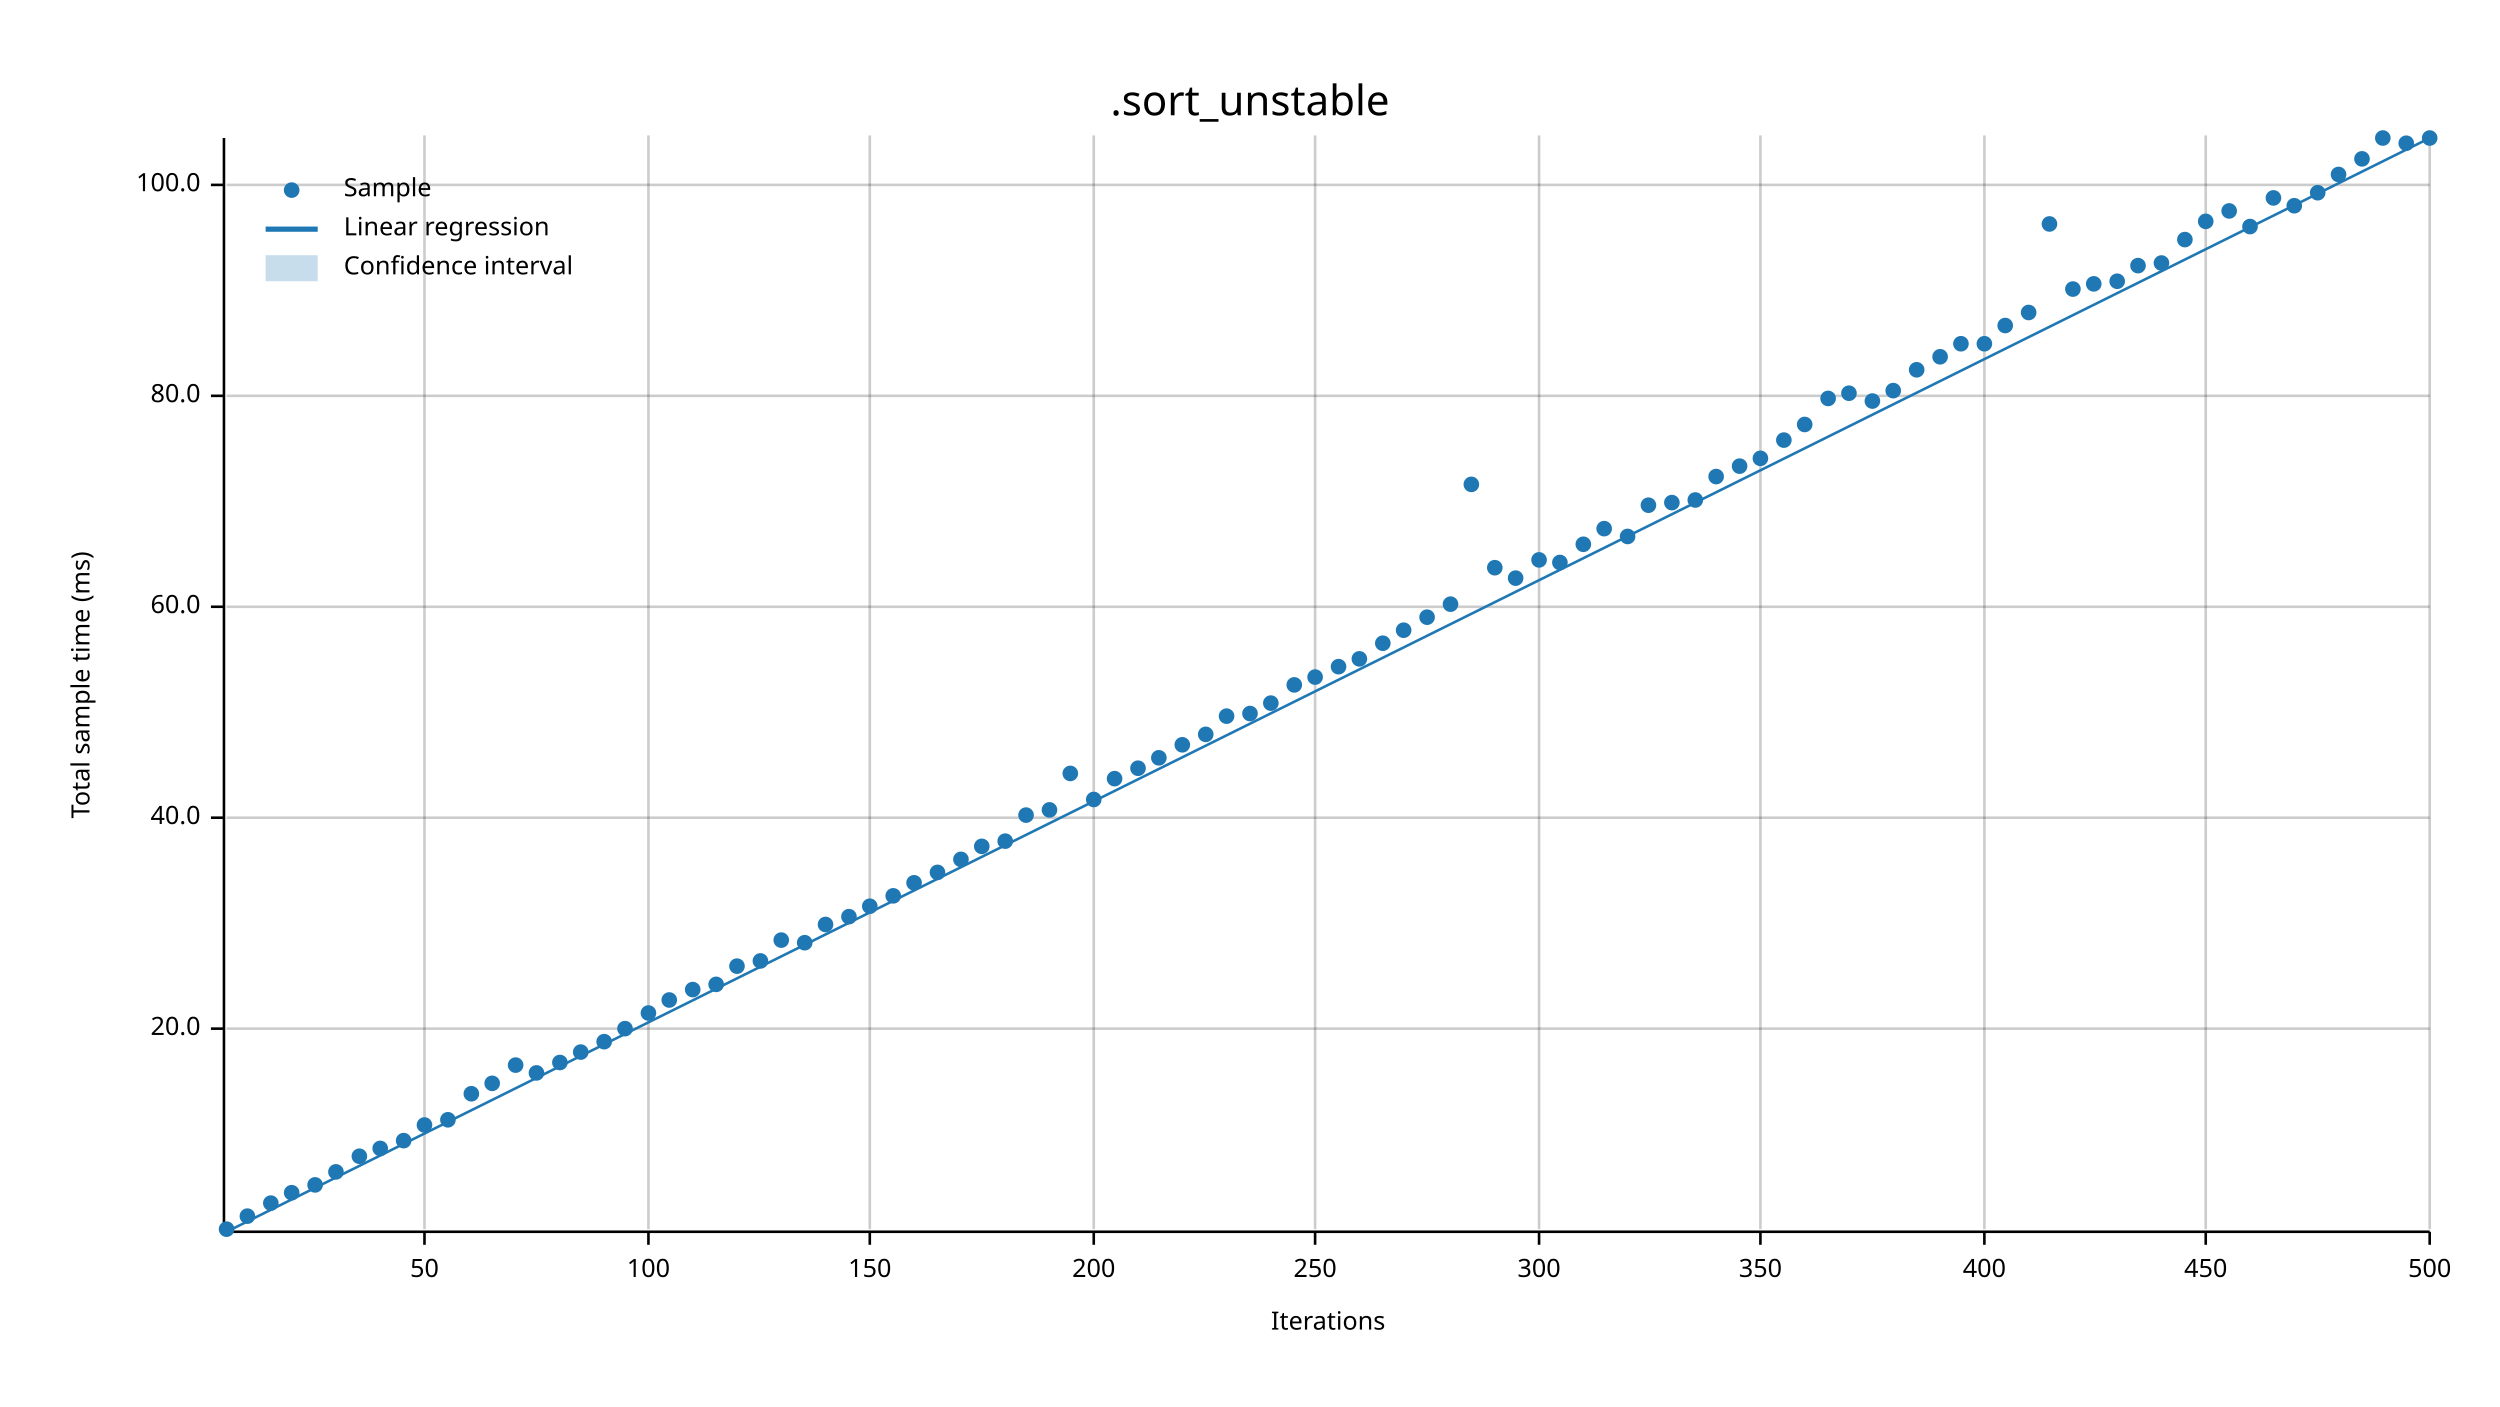
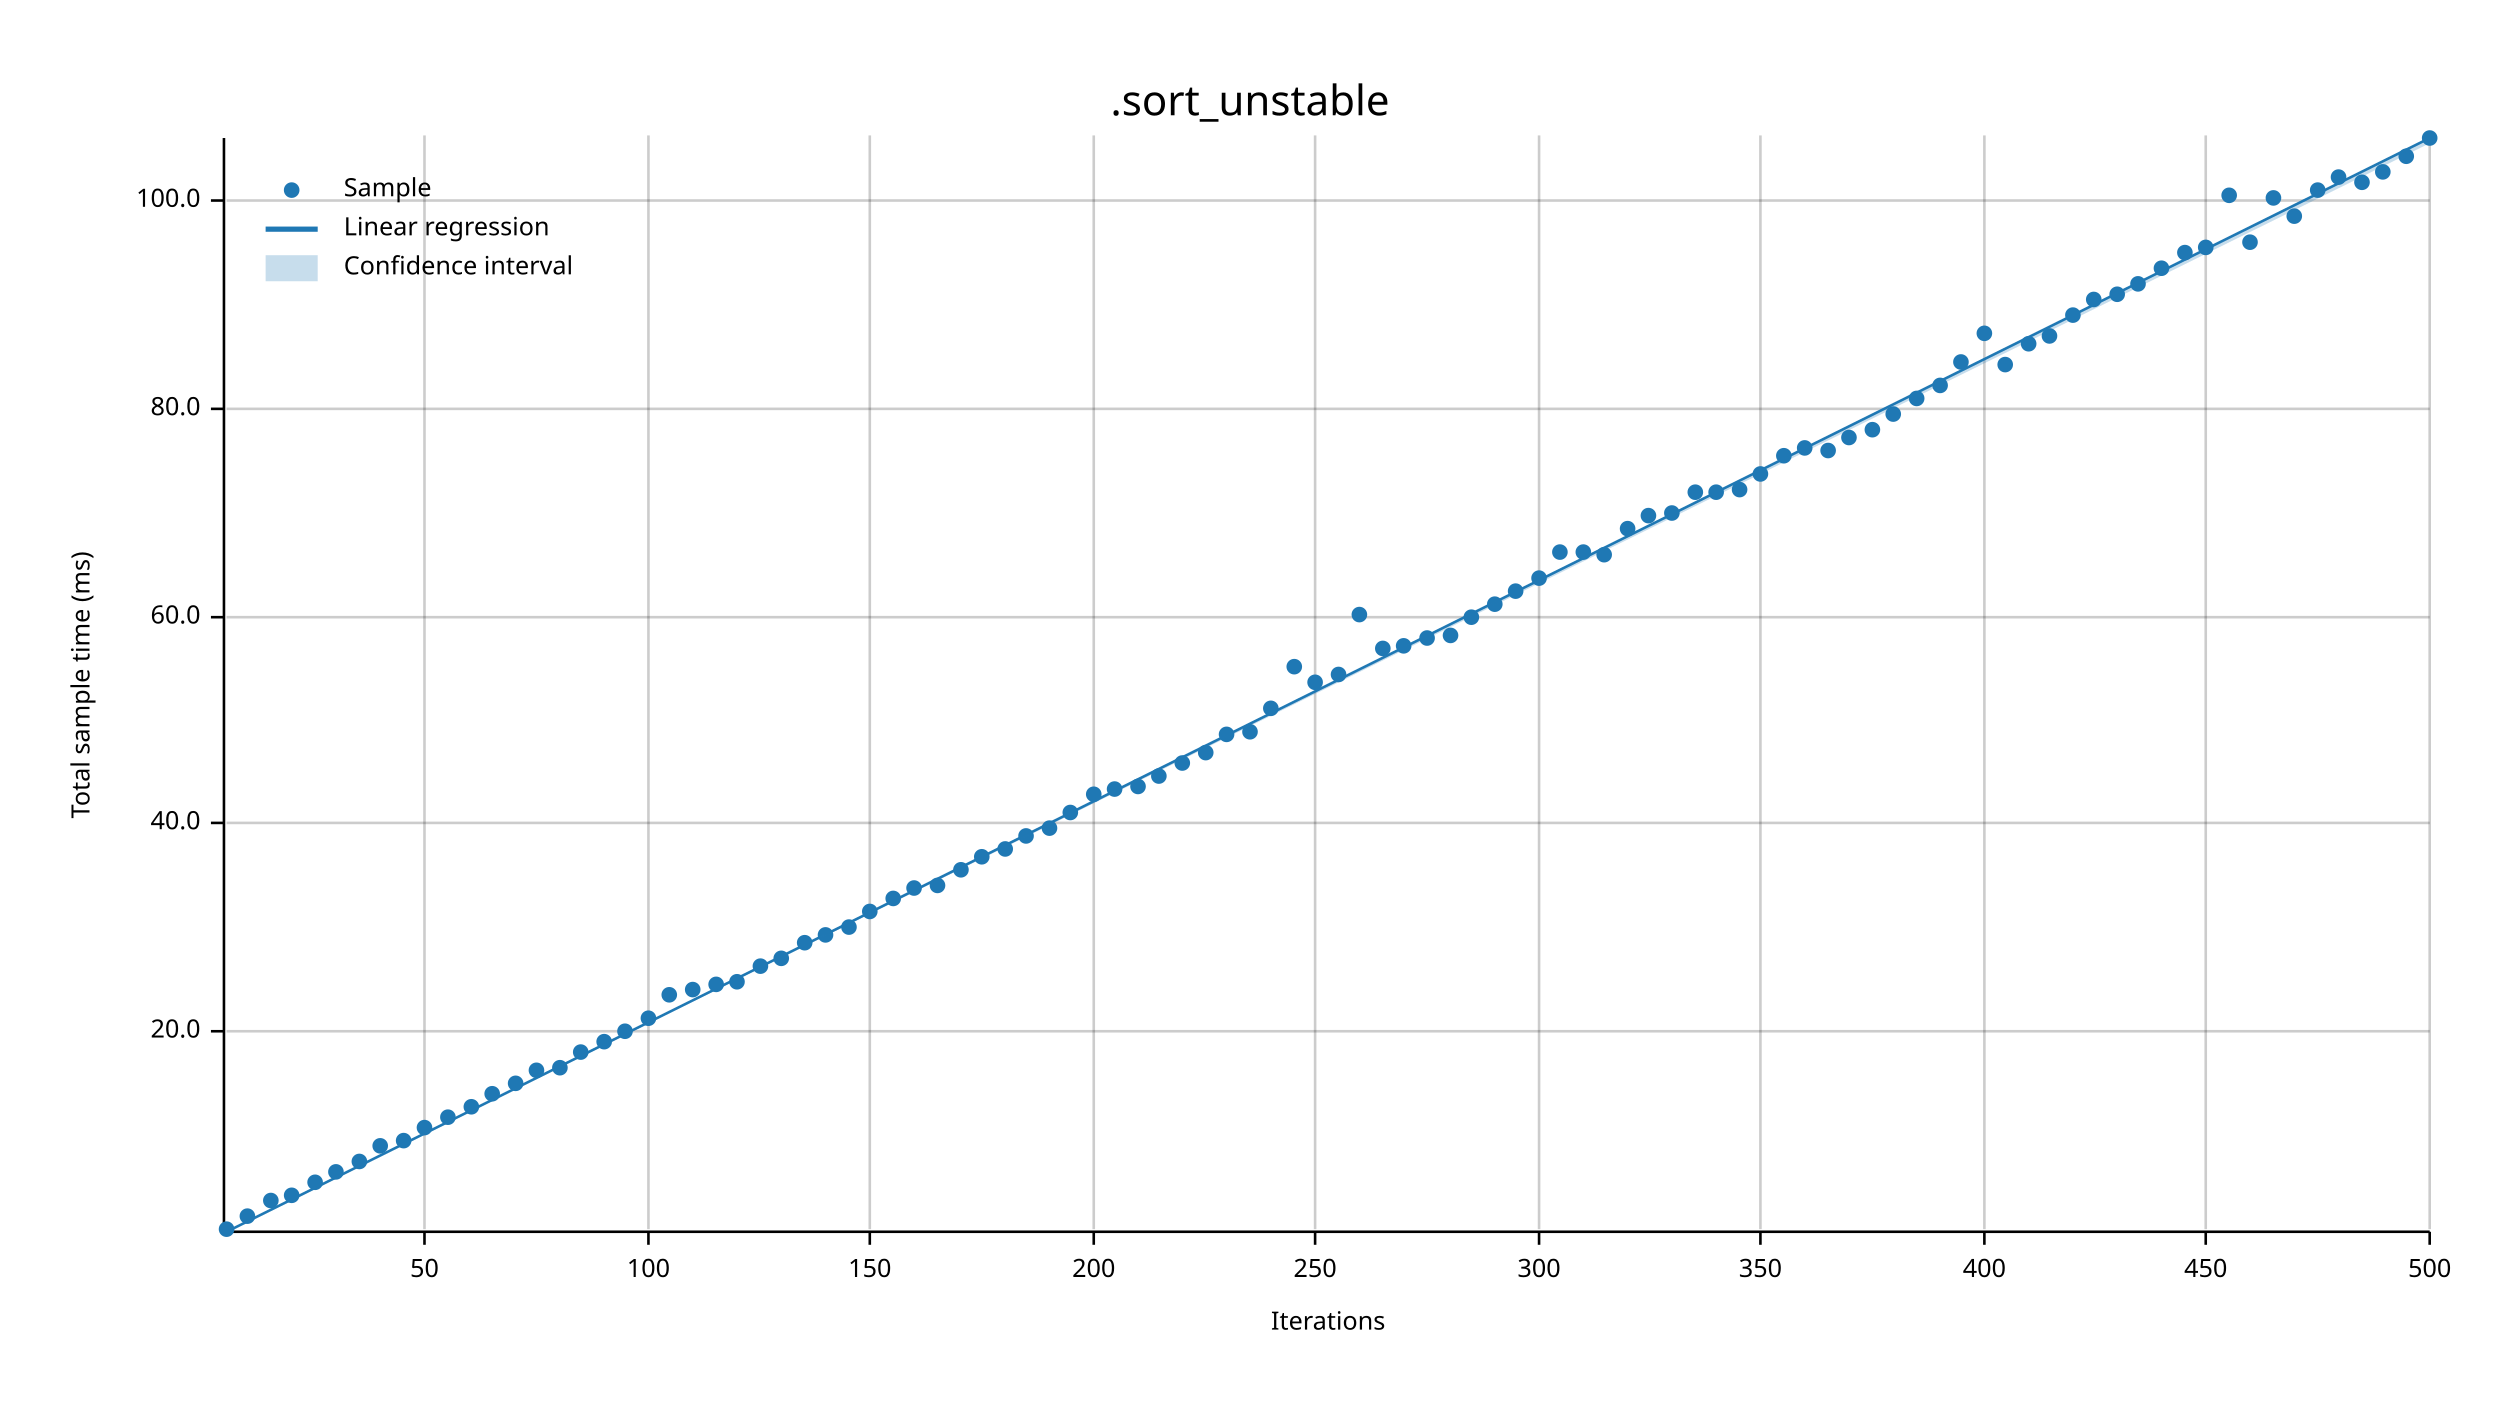
<svg xmlns="http://www.w3.org/2000/svg" width="960" height="540" viewBox="0 0 960 540">
  <text x="480" y="32" dy="0.76em" text-anchor="middle" font-family="sans-serif" font-size="16.129" opacity="1" fill="#000000">
.sort_unstable
</text>
  <text x="27" y="263" dy="0.76em" text-anchor="middle" font-family="sans-serif" font-size="9.677" opacity="1" fill="#000000" transform="rotate(270, 27, 263)">
Total sample time (ms)
</text>
  <text x="510" y="513" dy="-0.5ex" text-anchor="middle" font-family="sans-serif" font-size="9.677" opacity="1" fill="#000000">
Iterations
</text>
  <line opacity="0.2" stroke="#000000" stroke-width="1" x1="163" y1="472" x2="163" y2="52" />
  <line opacity="0.2" stroke="#000000" stroke-width="1" x1="249" y1="472" x2="249" y2="52" />
  <line opacity="0.2" stroke="#000000" stroke-width="1" x1="334" y1="472" x2="334" y2="52" />
  <line opacity="0.2" stroke="#000000" stroke-width="1" x1="420" y1="472" x2="420" y2="52" />
  <line opacity="0.2" stroke="#000000" stroke-width="1" x1="505" y1="472" x2="505" y2="52" />
  <line opacity="0.2" stroke="#000000" stroke-width="1" x1="591" y1="472" x2="591" y2="52" />
  <line opacity="0.2" stroke="#000000" stroke-width="1" x1="676" y1="472" x2="676" y2="52" />
  <line opacity="0.2" stroke="#000000" stroke-width="1" x1="762" y1="472" x2="762" y2="52" />
  <line opacity="0.2" stroke="#000000" stroke-width="1" x1="847" y1="472" x2="847" y2="52" />
  <line opacity="0.2" stroke="#000000" stroke-width="1" x1="933" y1="472" x2="933" y2="52" />
-   <line opacity="0.2" stroke="#000000" stroke-width="1" x1="87" y1="395" x2="933" y2="395" />
-   <line opacity="0.2" stroke="#000000" stroke-width="1" x1="87" y1="314" x2="933" y2="314" />
-   <line opacity="0.2" stroke="#000000" stroke-width="1" x1="87" y1="233" x2="933" y2="233" />
-   <line opacity="0.2" stroke="#000000" stroke-width="1" x1="87" y1="152" x2="933" y2="152" />
-   <line opacity="0.2" stroke="#000000" stroke-width="1" x1="87" y1="71" x2="933" y2="71" />
+   <line opacity="0.2" stroke="#000000" stroke-width="1" x1="87" y1="396" x2="933" y2="396" />
+   <line opacity="0.2" stroke="#000000" stroke-width="1" x1="87" y1="316" x2="933" y2="316" />
+   <line opacity="0.2" stroke="#000000" stroke-width="1" x1="87" y1="237" x2="933" y2="237" />
+   <line opacity="0.2" stroke="#000000" stroke-width="1" x1="87" y1="157" x2="933" y2="157" />
+   <line opacity="0.2" stroke="#000000" stroke-width="1" x1="87" y1="77" x2="933" y2="77" />
  <polyline fill="none" opacity="1" stroke="#000000" stroke-width="1" points="86,53 86,473 " />
-   <text x="77" y="395" dy="0.5ex" text-anchor="end" font-family="sans-serif" font-size="9.677" opacity="1" fill="#000000">
+   <text x="77" y="396" dy="0.5ex" text-anchor="end" font-family="sans-serif" font-size="9.677" opacity="1" fill="#000000">
20.0
</text>
-   <polyline fill="none" opacity="1" stroke="#000000" stroke-width="1" points="81,395 86,395 " />
-   <text x="77" y="314" dy="0.5ex" text-anchor="end" font-family="sans-serif" font-size="9.677" opacity="1" fill="#000000">
+   <polyline fill="none" opacity="1" stroke="#000000" stroke-width="1" points="81,396 86,396 " />
+   <text x="77" y="316" dy="0.5ex" text-anchor="end" font-family="sans-serif" font-size="9.677" opacity="1" fill="#000000">
40.0
</text>
-   <polyline fill="none" opacity="1" stroke="#000000" stroke-width="1" points="81,314 86,314 " />
-   <text x="77" y="233" dy="0.5ex" text-anchor="end" font-family="sans-serif" font-size="9.677" opacity="1" fill="#000000">
+   <polyline fill="none" opacity="1" stroke="#000000" stroke-width="1" points="81,316 86,316 " />
+   <text x="77" y="237" dy="0.5ex" text-anchor="end" font-family="sans-serif" font-size="9.677" opacity="1" fill="#000000">
60.0
</text>
-   <polyline fill="none" opacity="1" stroke="#000000" stroke-width="1" points="81,233 86,233 " />
-   <text x="77" y="152" dy="0.5ex" text-anchor="end" font-family="sans-serif" font-size="9.677" opacity="1" fill="#000000">
+   <polyline fill="none" opacity="1" stroke="#000000" stroke-width="1" points="81,237 86,237 " />
+   <text x="77" y="157" dy="0.5ex" text-anchor="end" font-family="sans-serif" font-size="9.677" opacity="1" fill="#000000">
80.0
</text>
-   <polyline fill="none" opacity="1" stroke="#000000" stroke-width="1" points="81,152 86,152 " />
-   <text x="77" y="71" dy="0.5ex" text-anchor="end" font-family="sans-serif" font-size="9.677" opacity="1" fill="#000000">
+   <polyline fill="none" opacity="1" stroke="#000000" stroke-width="1" points="81,157 86,157 " />
+   <text x="77" y="77" dy="0.5ex" text-anchor="end" font-family="sans-serif" font-size="9.677" opacity="1" fill="#000000">
100.0
</text>
-   <polyline fill="none" opacity="1" stroke="#000000" stroke-width="1" points="81,71 86,71 " />
+   <polyline fill="none" opacity="1" stroke="#000000" stroke-width="1" points="81,77 86,77 " />
  <polyline fill="none" opacity="1" stroke="#000000" stroke-width="1" points="87,473 933,473 " />
  <text x="163" y="483" dy="0.76em" text-anchor="middle" font-family="sans-serif" font-size="9.677" opacity="1" fill="#000000">
50
</text>
  <polyline fill="none" opacity="1" stroke="#000000" stroke-width="1" points="163,473 163,478 " />
  <text x="249" y="483" dy="0.76em" text-anchor="middle" font-family="sans-serif" font-size="9.677" opacity="1" fill="#000000">
100
</text>
  <polyline fill="none" opacity="1" stroke="#000000" stroke-width="1" points="249,473 249,478 " />
  <text x="334" y="483" dy="0.76em" text-anchor="middle" font-family="sans-serif" font-size="9.677" opacity="1" fill="#000000">
150
</text>
  <polyline fill="none" opacity="1" stroke="#000000" stroke-width="1" points="334,473 334,478 " />
  <text x="420" y="483" dy="0.76em" text-anchor="middle" font-family="sans-serif" font-size="9.677" opacity="1" fill="#000000">
200
</text>
  <polyline fill="none" opacity="1" stroke="#000000" stroke-width="1" points="420,473 420,478 " />
  <text x="505" y="483" dy="0.76em" text-anchor="middle" font-family="sans-serif" font-size="9.677" opacity="1" fill="#000000">
250
</text>
  <polyline fill="none" opacity="1" stroke="#000000" stroke-width="1" points="505,473 505,478 " />
  <text x="591" y="483" dy="0.76em" text-anchor="middle" font-family="sans-serif" font-size="9.677" opacity="1" fill="#000000">
300
</text>
  <polyline fill="none" opacity="1" stroke="#000000" stroke-width="1" points="591,473 591,478 " />
  <text x="676" y="483" dy="0.76em" text-anchor="middle" font-family="sans-serif" font-size="9.677" opacity="1" fill="#000000">
350
</text>
  <polyline fill="none" opacity="1" stroke="#000000" stroke-width="1" points="676,473 676,478 " />
  <text x="762" y="483" dy="0.76em" text-anchor="middle" font-family="sans-serif" font-size="9.677" opacity="1" fill="#000000">
400
</text>
  <polyline fill="none" opacity="1" stroke="#000000" stroke-width="1" points="762,473 762,478 " />
  <text x="847" y="483" dy="0.76em" text-anchor="middle" font-family="sans-serif" font-size="9.677" opacity="1" fill="#000000">
450
</text>
  <polyline fill="none" opacity="1" stroke="#000000" stroke-width="1" points="847,473 847,478 " />
  <text x="933" y="483" dy="0.76em" text-anchor="middle" font-family="sans-serif" font-size="9.677" opacity="1" fill="#000000">
500
</text>
  <polyline fill="none" opacity="1" stroke="#000000" stroke-width="1" points="933,473 933,478 " />
  <circle cx="87" cy="472" r="3" opacity="1" fill="#1F78B4" stroke="none" stroke-width="1" />
  <circle cx="95" cy="467" r="3" opacity="1" fill="#1F78B4" stroke="none" stroke-width="1" />
-   <circle cx="104" cy="462" r="3" opacity="1" fill="#1F78B4" stroke="none" stroke-width="1" />
-   <circle cx="112" cy="458" r="3" opacity="1" fill="#1F78B4" stroke="none" stroke-width="1" />
-   <circle cx="121" cy="455" r="3" opacity="1" fill="#1F78B4" stroke="none" stroke-width="1" />
+   <circle cx="104" cy="461" r="3" opacity="1" fill="#1F78B4" stroke="none" stroke-width="1" />
+   <circle cx="112" cy="459" r="3" opacity="1" fill="#1F78B4" stroke="none" stroke-width="1" />
+   <circle cx="121" cy="454" r="3" opacity="1" fill="#1F78B4" stroke="none" stroke-width="1" />
  <circle cx="129" cy="450" r="3" opacity="1" fill="#1F78B4" stroke="none" stroke-width="1" />
-   <circle cx="138" cy="444" r="3" opacity="1" fill="#1F78B4" stroke="none" stroke-width="1" />
-   <circle cx="146" cy="441" r="3" opacity="1" fill="#1F78B4" stroke="none" stroke-width="1" />
+   <circle cx="138" cy="446" r="3" opacity="1" fill="#1F78B4" stroke="none" stroke-width="1" />
+   <circle cx="146" cy="440" r="3" opacity="1" fill="#1F78B4" stroke="none" stroke-width="1" />
  <circle cx="155" cy="438" r="3" opacity="1" fill="#1F78B4" stroke="none" stroke-width="1" />
-   <circle cx="163" cy="432" r="3" opacity="1" fill="#1F78B4" stroke="none" stroke-width="1" />
-   <circle cx="172" cy="430" r="3" opacity="1" fill="#1F78B4" stroke="none" stroke-width="1" />
-   <circle cx="181" cy="420" r="3" opacity="1" fill="#1F78B4" stroke="none" stroke-width="1" />
-   <circle cx="189" cy="416" r="3" opacity="1" fill="#1F78B4" stroke="none" stroke-width="1" />
-   <circle cx="198" cy="409" r="3" opacity="1" fill="#1F78B4" stroke="none" stroke-width="1" />
-   <circle cx="206" cy="412" r="3" opacity="1" fill="#1F78B4" stroke="none" stroke-width="1" />
-   <circle cx="215" cy="408" r="3" opacity="1" fill="#1F78B4" stroke="none" stroke-width="1" />
+   <circle cx="163" cy="433" r="3" opacity="1" fill="#1F78B4" stroke="none" stroke-width="1" />
+   <circle cx="172" cy="429" r="3" opacity="1" fill="#1F78B4" stroke="none" stroke-width="1" />
+   <circle cx="181" cy="425" r="3" opacity="1" fill="#1F78B4" stroke="none" stroke-width="1" />
+   <circle cx="189" cy="420" r="3" opacity="1" fill="#1F78B4" stroke="none" stroke-width="1" />
+   <circle cx="198" cy="416" r="3" opacity="1" fill="#1F78B4" stroke="none" stroke-width="1" />
+   <circle cx="206" cy="411" r="3" opacity="1" fill="#1F78B4" stroke="none" stroke-width="1" />
+   <circle cx="215" cy="410" r="3" opacity="1" fill="#1F78B4" stroke="none" stroke-width="1" />
  <circle cx="223" cy="404" r="3" opacity="1" fill="#1F78B4" stroke="none" stroke-width="1" />
  <circle cx="232" cy="400" r="3" opacity="1" fill="#1F78B4" stroke="none" stroke-width="1" />
-   <circle cx="240" cy="395" r="3" opacity="1" fill="#1F78B4" stroke="none" stroke-width="1" />
-   <circle cx="249" cy="389" r="3" opacity="1" fill="#1F78B4" stroke="none" stroke-width="1" />
-   <circle cx="257" cy="384" r="3" opacity="1" fill="#1F78B4" stroke="none" stroke-width="1" />
+   <circle cx="240" cy="396" r="3" opacity="1" fill="#1F78B4" stroke="none" stroke-width="1" />
+   <circle cx="249" cy="391" r="3" opacity="1" fill="#1F78B4" stroke="none" stroke-width="1" />
+   <circle cx="257" cy="382" r="3" opacity="1" fill="#1F78B4" stroke="none" stroke-width="1" />
  <circle cx="266" cy="380" r="3" opacity="1" fill="#1F78B4" stroke="none" stroke-width="1" />
  <circle cx="275" cy="378" r="3" opacity="1" fill="#1F78B4" stroke="none" stroke-width="1" />
-   <circle cx="283" cy="371" r="3" opacity="1" fill="#1F78B4" stroke="none" stroke-width="1" />
-   <circle cx="292" cy="369" r="3" opacity="1" fill="#1F78B4" stroke="none" stroke-width="1" />
-   <circle cx="300" cy="361" r="3" opacity="1" fill="#1F78B4" stroke="none" stroke-width="1" />
+   <circle cx="283" cy="377" r="3" opacity="1" fill="#1F78B4" stroke="none" stroke-width="1" />
+   <circle cx="292" cy="371" r="3" opacity="1" fill="#1F78B4" stroke="none" stroke-width="1" />
+   <circle cx="300" cy="368" r="3" opacity="1" fill="#1F78B4" stroke="none" stroke-width="1" />
  <circle cx="309" cy="362" r="3" opacity="1" fill="#1F78B4" stroke="none" stroke-width="1" />
-   <circle cx="317" cy="355" r="3" opacity="1" fill="#1F78B4" stroke="none" stroke-width="1" />
-   <circle cx="326" cy="352" r="3" opacity="1" fill="#1F78B4" stroke="none" stroke-width="1" />
-   <circle cx="334" cy="348" r="3" opacity="1" fill="#1F78B4" stroke="none" stroke-width="1" />
-   <circle cx="343" cy="344" r="3" opacity="1" fill="#1F78B4" stroke="none" stroke-width="1" />
-   <circle cx="351" cy="339" r="3" opacity="1" fill="#1F78B4" stroke="none" stroke-width="1" />
-   <circle cx="360" cy="335" r="3" opacity="1" fill="#1F78B4" stroke="none" stroke-width="1" />
-   <circle cx="369" cy="330" r="3" opacity="1" fill="#1F78B4" stroke="none" stroke-width="1" />
-   <circle cx="377" cy="325" r="3" opacity="1" fill="#1F78B4" stroke="none" stroke-width="1" />
-   <circle cx="386" cy="323" r="3" opacity="1" fill="#1F78B4" stroke="none" stroke-width="1" />
-   <circle cx="394" cy="313" r="3" opacity="1" fill="#1F78B4" stroke="none" stroke-width="1" />
-   <circle cx="403" cy="311" r="3" opacity="1" fill="#1F78B4" stroke="none" stroke-width="1" />
-   <circle cx="411" cy="297" r="3" opacity="1" fill="#1F78B4" stroke="none" stroke-width="1" />
-   <circle cx="420" cy="307" r="3" opacity="1" fill="#1F78B4" stroke="none" stroke-width="1" />
-   <circle cx="428" cy="299" r="3" opacity="1" fill="#1F78B4" stroke="none" stroke-width="1" />
-   <circle cx="437" cy="295" r="3" opacity="1" fill="#1F78B4" stroke="none" stroke-width="1" />
-   <circle cx="445" cy="291" r="3" opacity="1" fill="#1F78B4" stroke="none" stroke-width="1" />
-   <circle cx="454" cy="286" r="3" opacity="1" fill="#1F78B4" stroke="none" stroke-width="1" />
-   <circle cx="463" cy="282" r="3" opacity="1" fill="#1F78B4" stroke="none" stroke-width="1" />
-   <circle cx="471" cy="275" r="3" opacity="1" fill="#1F78B4" stroke="none" stroke-width="1" />
-   <circle cx="480" cy="274" r="3" opacity="1" fill="#1F78B4" stroke="none" stroke-width="1" />
-   <circle cx="488" cy="270" r="3" opacity="1" fill="#1F78B4" stroke="none" stroke-width="1" />
-   <circle cx="497" cy="263" r="3" opacity="1" fill="#1F78B4" stroke="none" stroke-width="1" />
-   <circle cx="505" cy="260" r="3" opacity="1" fill="#1F78B4" stroke="none" stroke-width="1" />
-   <circle cx="514" cy="256" r="3" opacity="1" fill="#1F78B4" stroke="none" stroke-width="1" />
-   <circle cx="522" cy="253" r="3" opacity="1" fill="#1F78B4" stroke="none" stroke-width="1" />
-   <circle cx="531" cy="247" r="3" opacity="1" fill="#1F78B4" stroke="none" stroke-width="1" />
-   <circle cx="539" cy="242" r="3" opacity="1" fill="#1F78B4" stroke="none" stroke-width="1" />
-   <circle cx="548" cy="237" r="3" opacity="1" fill="#1F78B4" stroke="none" stroke-width="1" />
-   <circle cx="557" cy="232" r="3" opacity="1" fill="#1F78B4" stroke="none" stroke-width="1" />
-   <circle cx="565" cy="186" r="3" opacity="1" fill="#1F78B4" stroke="none" stroke-width="1" />
-   <circle cx="574" cy="218" r="3" opacity="1" fill="#1F78B4" stroke="none" stroke-width="1" />
-   <circle cx="582" cy="222" r="3" opacity="1" fill="#1F78B4" stroke="none" stroke-width="1" />
-   <circle cx="591" cy="215" r="3" opacity="1" fill="#1F78B4" stroke="none" stroke-width="1" />
-   <circle cx="599" cy="216" r="3" opacity="1" fill="#1F78B4" stroke="none" stroke-width="1" />
-   <circle cx="608" cy="209" r="3" opacity="1" fill="#1F78B4" stroke="none" stroke-width="1" />
-   <circle cx="616" cy="203" r="3" opacity="1" fill="#1F78B4" stroke="none" stroke-width="1" />
-   <circle cx="625" cy="206" r="3" opacity="1" fill="#1F78B4" stroke="none" stroke-width="1" />
-   <circle cx="633" cy="194" r="3" opacity="1" fill="#1F78B4" stroke="none" stroke-width="1" />
-   <circle cx="642" cy="193" r="3" opacity="1" fill="#1F78B4" stroke="none" stroke-width="1" />
-   <circle cx="651" cy="192" r="3" opacity="1" fill="#1F78B4" stroke="none" stroke-width="1" />
-   <circle cx="659" cy="183" r="3" opacity="1" fill="#1F78B4" stroke="none" stroke-width="1" />
-   <circle cx="668" cy="179" r="3" opacity="1" fill="#1F78B4" stroke="none" stroke-width="1" />
-   <circle cx="676" cy="176" r="3" opacity="1" fill="#1F78B4" stroke="none" stroke-width="1" />
-   <circle cx="685" cy="169" r="3" opacity="1" fill="#1F78B4" stroke="none" stroke-width="1" />
-   <circle cx="693" cy="163" r="3" opacity="1" fill="#1F78B4" stroke="none" stroke-width="1" />
-   <circle cx="702" cy="153" r="3" opacity="1" fill="#1F78B4" stroke="none" stroke-width="1" />
-   <circle cx="710" cy="151" r="3" opacity="1" fill="#1F78B4" stroke="none" stroke-width="1" />
-   <circle cx="719" cy="154" r="3" opacity="1" fill="#1F78B4" stroke="none" stroke-width="1" />
-   <circle cx="727" cy="150" r="3" opacity="1" fill="#1F78B4" stroke="none" stroke-width="1" />
-   <circle cx="736" cy="142" r="3" opacity="1" fill="#1F78B4" stroke="none" stroke-width="1" />
-   <circle cx="745" cy="137" r="3" opacity="1" fill="#1F78B4" stroke="none" stroke-width="1" />
-   <circle cx="753" cy="132" r="3" opacity="1" fill="#1F78B4" stroke="none" stroke-width="1" />
-   <circle cx="762" cy="132" r="3" opacity="1" fill="#1F78B4" stroke="none" stroke-width="1" />
-   <circle cx="770" cy="125" r="3" opacity="1" fill="#1F78B4" stroke="none" stroke-width="1" />
-   <circle cx="779" cy="120" r="3" opacity="1" fill="#1F78B4" stroke="none" stroke-width="1" />
-   <circle cx="787" cy="86" r="3" opacity="1" fill="#1F78B4" stroke="none" stroke-width="1" />
-   <circle cx="796" cy="111" r="3" opacity="1" fill="#1F78B4" stroke="none" stroke-width="1" />
-   <circle cx="804" cy="109" r="3" opacity="1" fill="#1F78B4" stroke="none" stroke-width="1" />
-   <circle cx="813" cy="108" r="3" opacity="1" fill="#1F78B4" stroke="none" stroke-width="1" />
-   <circle cx="821" cy="102" r="3" opacity="1" fill="#1F78B4" stroke="none" stroke-width="1" />
-   <circle cx="830" cy="101" r="3" opacity="1" fill="#1F78B4" stroke="none" stroke-width="1" />
-   <circle cx="839" cy="92" r="3" opacity="1" fill="#1F78B4" stroke="none" stroke-width="1" />
-   <circle cx="847" cy="85" r="3" opacity="1" fill="#1F78B4" stroke="none" stroke-width="1" />
-   <circle cx="856" cy="81" r="3" opacity="1" fill="#1F78B4" stroke="none" stroke-width="1" />
-   <circle cx="864" cy="87" r="3" opacity="1" fill="#1F78B4" stroke="none" stroke-width="1" />
+   <circle cx="317" cy="359" r="3" opacity="1" fill="#1F78B4" stroke="none" stroke-width="1" />
+   <circle cx="326" cy="356" r="3" opacity="1" fill="#1F78B4" stroke="none" stroke-width="1" />
+   <circle cx="334" cy="350" r="3" opacity="1" fill="#1F78B4" stroke="none" stroke-width="1" />
+   <circle cx="343" cy="345" r="3" opacity="1" fill="#1F78B4" stroke="none" stroke-width="1" />
+   <circle cx="351" cy="341" r="3" opacity="1" fill="#1F78B4" stroke="none" stroke-width="1" />
+   <circle cx="360" cy="340" r="3" opacity="1" fill="#1F78B4" stroke="none" stroke-width="1" />
+   <circle cx="369" cy="334" r="3" opacity="1" fill="#1F78B4" stroke="none" stroke-width="1" />
+   <circle cx="377" cy="329" r="3" opacity="1" fill="#1F78B4" stroke="none" stroke-width="1" />
+   <circle cx="386" cy="326" r="3" opacity="1" fill="#1F78B4" stroke="none" stroke-width="1" />
+   <circle cx="394" cy="321" r="3" opacity="1" fill="#1F78B4" stroke="none" stroke-width="1" />
+   <circle cx="403" cy="318" r="3" opacity="1" fill="#1F78B4" stroke="none" stroke-width="1" />
+   <circle cx="411" cy="312" r="3" opacity="1" fill="#1F78B4" stroke="none" stroke-width="1" />
+   <circle cx="420" cy="305" r="3" opacity="1" fill="#1F78B4" stroke="none" stroke-width="1" />
+   <circle cx="428" cy="303" r="3" opacity="1" fill="#1F78B4" stroke="none" stroke-width="1" />
+   <circle cx="437" cy="302" r="3" opacity="1" fill="#1F78B4" stroke="none" stroke-width="1" />
+   <circle cx="445" cy="298" r="3" opacity="1" fill="#1F78B4" stroke="none" stroke-width="1" />
+   <circle cx="454" cy="293" r="3" opacity="1" fill="#1F78B4" stroke="none" stroke-width="1" />
+   <circle cx="463" cy="289" r="3" opacity="1" fill="#1F78B4" stroke="none" stroke-width="1" />
+   <circle cx="471" cy="282" r="3" opacity="1" fill="#1F78B4" stroke="none" stroke-width="1" />
+   <circle cx="480" cy="281" r="3" opacity="1" fill="#1F78B4" stroke="none" stroke-width="1" />
+   <circle cx="488" cy="272" r="3" opacity="1" fill="#1F78B4" stroke="none" stroke-width="1" />
+   <circle cx="497" cy="256" r="3" opacity="1" fill="#1F78B4" stroke="none" stroke-width="1" />
+   <circle cx="505" cy="262" r="3" opacity="1" fill="#1F78B4" stroke="none" stroke-width="1" />
+   <circle cx="514" cy="259" r="3" opacity="1" fill="#1F78B4" stroke="none" stroke-width="1" />
+   <circle cx="522" cy="236" r="3" opacity="1" fill="#1F78B4" stroke="none" stroke-width="1" />
+   <circle cx="531" cy="249" r="3" opacity="1" fill="#1F78B4" stroke="none" stroke-width="1" />
+   <circle cx="539" cy="248" r="3" opacity="1" fill="#1F78B4" stroke="none" stroke-width="1" />
+   <circle cx="548" cy="245" r="3" opacity="1" fill="#1F78B4" stroke="none" stroke-width="1" />
+   <circle cx="557" cy="244" r="3" opacity="1" fill="#1F78B4" stroke="none" stroke-width="1" />
+   <circle cx="565" cy="237" r="3" opacity="1" fill="#1F78B4" stroke="none" stroke-width="1" />
+   <circle cx="574" cy="232" r="3" opacity="1" fill="#1F78B4" stroke="none" stroke-width="1" />
+   <circle cx="582" cy="227" r="3" opacity="1" fill="#1F78B4" stroke="none" stroke-width="1" />
+   <circle cx="591" cy="222" r="3" opacity="1" fill="#1F78B4" stroke="none" stroke-width="1" />
+   <circle cx="599" cy="212" r="3" opacity="1" fill="#1F78B4" stroke="none" stroke-width="1" />
+   <circle cx="608" cy="212" r="3" opacity="1" fill="#1F78B4" stroke="none" stroke-width="1" />
+   <circle cx="616" cy="213" r="3" opacity="1" fill="#1F78B4" stroke="none" stroke-width="1" />
+   <circle cx="625" cy="203" r="3" opacity="1" fill="#1F78B4" stroke="none" stroke-width="1" />
+   <circle cx="633" cy="198" r="3" opacity="1" fill="#1F78B4" stroke="none" stroke-width="1" />
+   <circle cx="642" cy="197" r="3" opacity="1" fill="#1F78B4" stroke="none" stroke-width="1" />
+   <circle cx="651" cy="189" r="3" opacity="1" fill="#1F78B4" stroke="none" stroke-width="1" />
+   <circle cx="659" cy="189" r="3" opacity="1" fill="#1F78B4" stroke="none" stroke-width="1" />
+   <circle cx="668" cy="188" r="3" opacity="1" fill="#1F78B4" stroke="none" stroke-width="1" />
+   <circle cx="676" cy="182" r="3" opacity="1" fill="#1F78B4" stroke="none" stroke-width="1" />
+   <circle cx="685" cy="175" r="3" opacity="1" fill="#1F78B4" stroke="none" stroke-width="1" />
+   <circle cx="693" cy="172" r="3" opacity="1" fill="#1F78B4" stroke="none" stroke-width="1" />
+   <circle cx="702" cy="173" r="3" opacity="1" fill="#1F78B4" stroke="none" stroke-width="1" />
+   <circle cx="710" cy="168" r="3" opacity="1" fill="#1F78B4" stroke="none" stroke-width="1" />
+   <circle cx="719" cy="165" r="3" opacity="1" fill="#1F78B4" stroke="none" stroke-width="1" />
+   <circle cx="727" cy="159" r="3" opacity="1" fill="#1F78B4" stroke="none" stroke-width="1" />
+   <circle cx="736" cy="153" r="3" opacity="1" fill="#1F78B4" stroke="none" stroke-width="1" />
+   <circle cx="745" cy="148" r="3" opacity="1" fill="#1F78B4" stroke="none" stroke-width="1" />
+   <circle cx="753" cy="139" r="3" opacity="1" fill="#1F78B4" stroke="none" stroke-width="1" />
+   <circle cx="762" cy="128" r="3" opacity="1" fill="#1F78B4" stroke="none" stroke-width="1" />
+   <circle cx="770" cy="140" r="3" opacity="1" fill="#1F78B4" stroke="none" stroke-width="1" />
+   <circle cx="779" cy="132" r="3" opacity="1" fill="#1F78B4" stroke="none" stroke-width="1" />
+   <circle cx="787" cy="129" r="3" opacity="1" fill="#1F78B4" stroke="none" stroke-width="1" />
+   <circle cx="796" cy="121" r="3" opacity="1" fill="#1F78B4" stroke="none" stroke-width="1" />
+   <circle cx="804" cy="115" r="3" opacity="1" fill="#1F78B4" stroke="none" stroke-width="1" />
+   <circle cx="813" cy="113" r="3" opacity="1" fill="#1F78B4" stroke="none" stroke-width="1" />
+   <circle cx="821" cy="109" r="3" opacity="1" fill="#1F78B4" stroke="none" stroke-width="1" />
+   <circle cx="830" cy="103" r="3" opacity="1" fill="#1F78B4" stroke="none" stroke-width="1" />
+   <circle cx="839" cy="97" r="3" opacity="1" fill="#1F78B4" stroke="none" stroke-width="1" />
+   <circle cx="847" cy="95" r="3" opacity="1" fill="#1F78B4" stroke="none" stroke-width="1" />
+   <circle cx="856" cy="75" r="3" opacity="1" fill="#1F78B4" stroke="none" stroke-width="1" />
+   <circle cx="864" cy="93" r="3" opacity="1" fill="#1F78B4" stroke="none" stroke-width="1" />
  <circle cx="873" cy="76" r="3" opacity="1" fill="#1F78B4" stroke="none" stroke-width="1" />
-   <circle cx="881" cy="79" r="3" opacity="1" fill="#1F78B4" stroke="none" stroke-width="1" />
-   <circle cx="890" cy="74" r="3" opacity="1" fill="#1F78B4" stroke="none" stroke-width="1" />
-   <circle cx="898" cy="67" r="3" opacity="1" fill="#1F78B4" stroke="none" stroke-width="1" />
-   <circle cx="907" cy="61" r="3" opacity="1" fill="#1F78B4" stroke="none" stroke-width="1" />
-   <circle cx="915" cy="53" r="3" opacity="1" fill="#1F78B4" stroke="none" stroke-width="1" />
-   <circle cx="924" cy="55" r="3" opacity="1" fill="#1F78B4" stroke="none" stroke-width="1" />
+   <circle cx="881" cy="83" r="3" opacity="1" fill="#1F78B4" stroke="none" stroke-width="1" />
+   <circle cx="890" cy="73" r="3" opacity="1" fill="#1F78B4" stroke="none" stroke-width="1" />
+   <circle cx="898" cy="68" r="3" opacity="1" fill="#1F78B4" stroke="none" stroke-width="1" />
+   <circle cx="907" cy="70" r="3" opacity="1" fill="#1F78B4" stroke="none" stroke-width="1" />
+   <circle cx="915" cy="66" r="3" opacity="1" fill="#1F78B4" stroke="none" stroke-width="1" />
+   <circle cx="924" cy="60" r="3" opacity="1" fill="#1F78B4" stroke="none" stroke-width="1" />
  <circle cx="933" cy="53" r="3" opacity="1" fill="#1F78B4" stroke="none" stroke-width="1" />
  <polyline fill="none" opacity="1" stroke="#1F78B4" stroke-width="1" points="87,473 933,53 " />
-   <polygon opacity="0.25" fill="#1F78B4" points="87,473 933,53 933,53 " />
+   <polygon opacity="0.25" fill="#1F78B4" points="87,473 933,55 933,53 " />
  <text x="132" y="68" dy="0.76em" text-anchor="start" font-family="sans-serif" font-size="9.677" opacity="1" fill="#000000">
Sample
</text>
  <text x="132" y="83" dy="0.76em" text-anchor="start" font-family="sans-serif" font-size="9.677" opacity="1" fill="#000000">
Linear regression
</text>
  <text x="132" y="98" dy="0.76em" text-anchor="start" font-family="sans-serif" font-size="9.677" opacity="1" fill="#000000">
Confidence interval
</text>
  <circle cx="112" cy="73" r="3" opacity="1" fill="#1F78B4" stroke="none" stroke-width="1" />
  <polyline fill="none" opacity="1" stroke="#1F78B4" stroke-width="2" points="102,88 122,88 " />
  <rect x="102" y="98" width="20" height="10" opacity="0.25" fill="#1F78B4" stroke="none" />
</svg>
